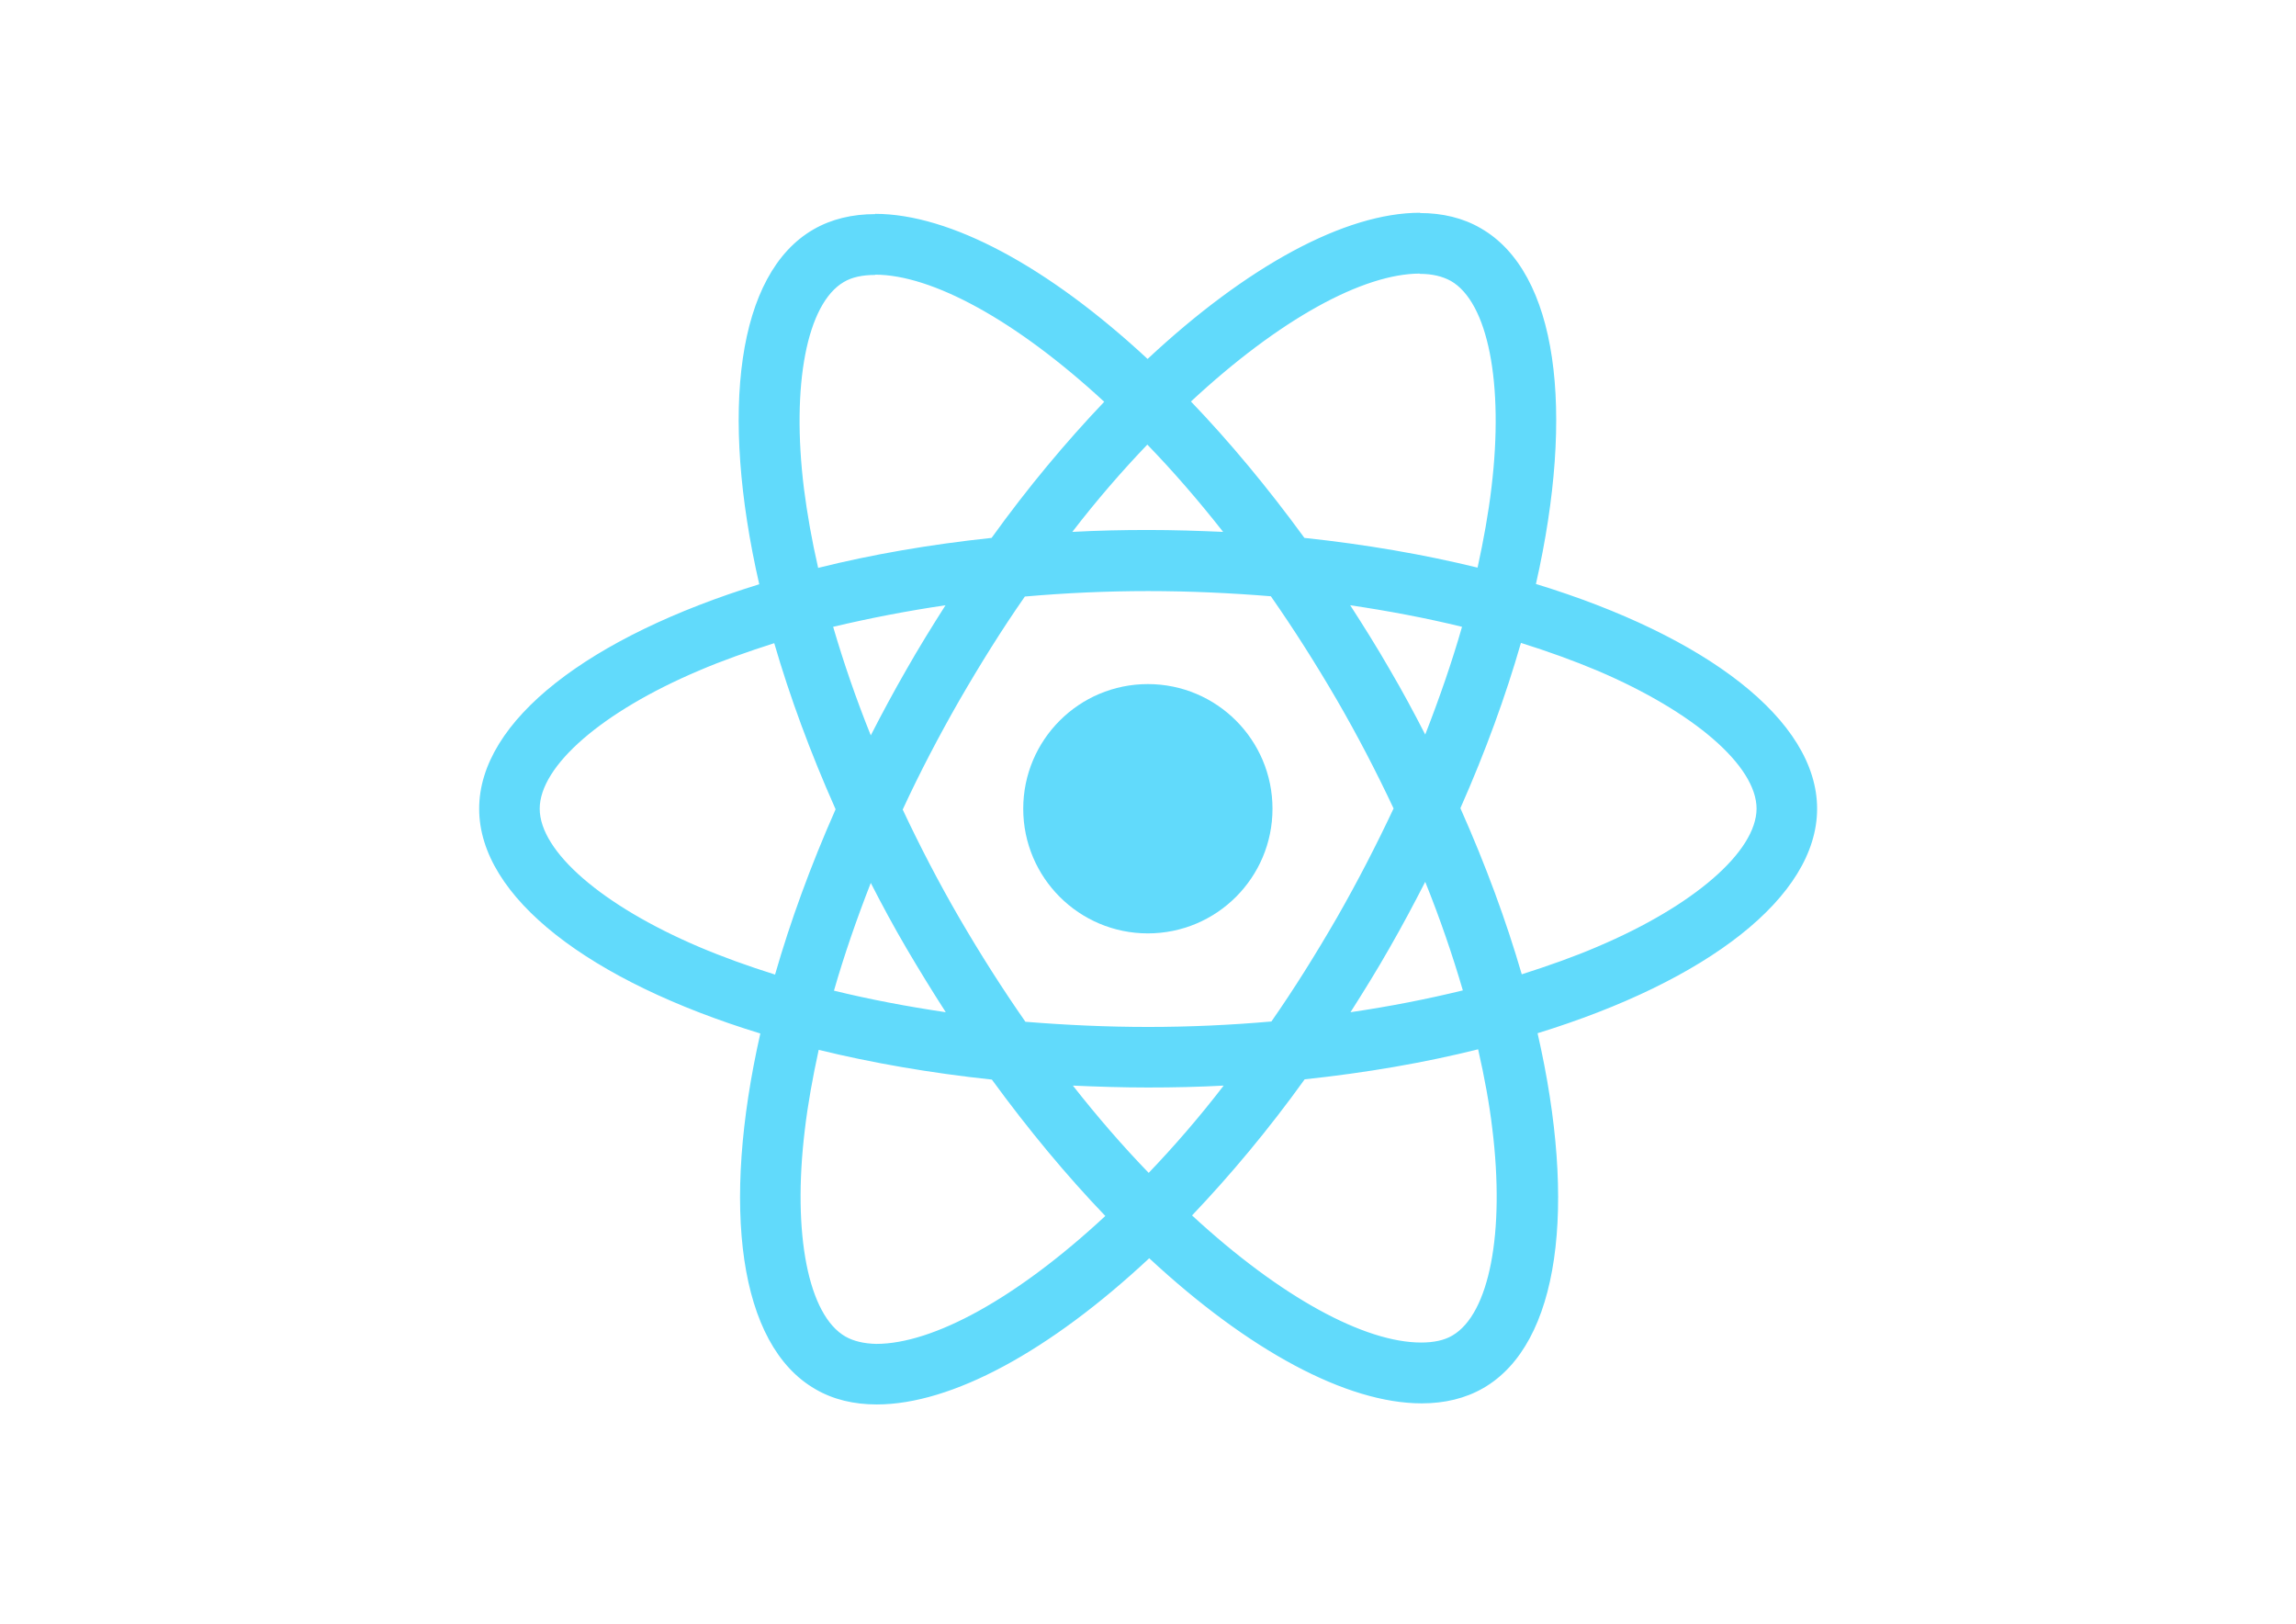
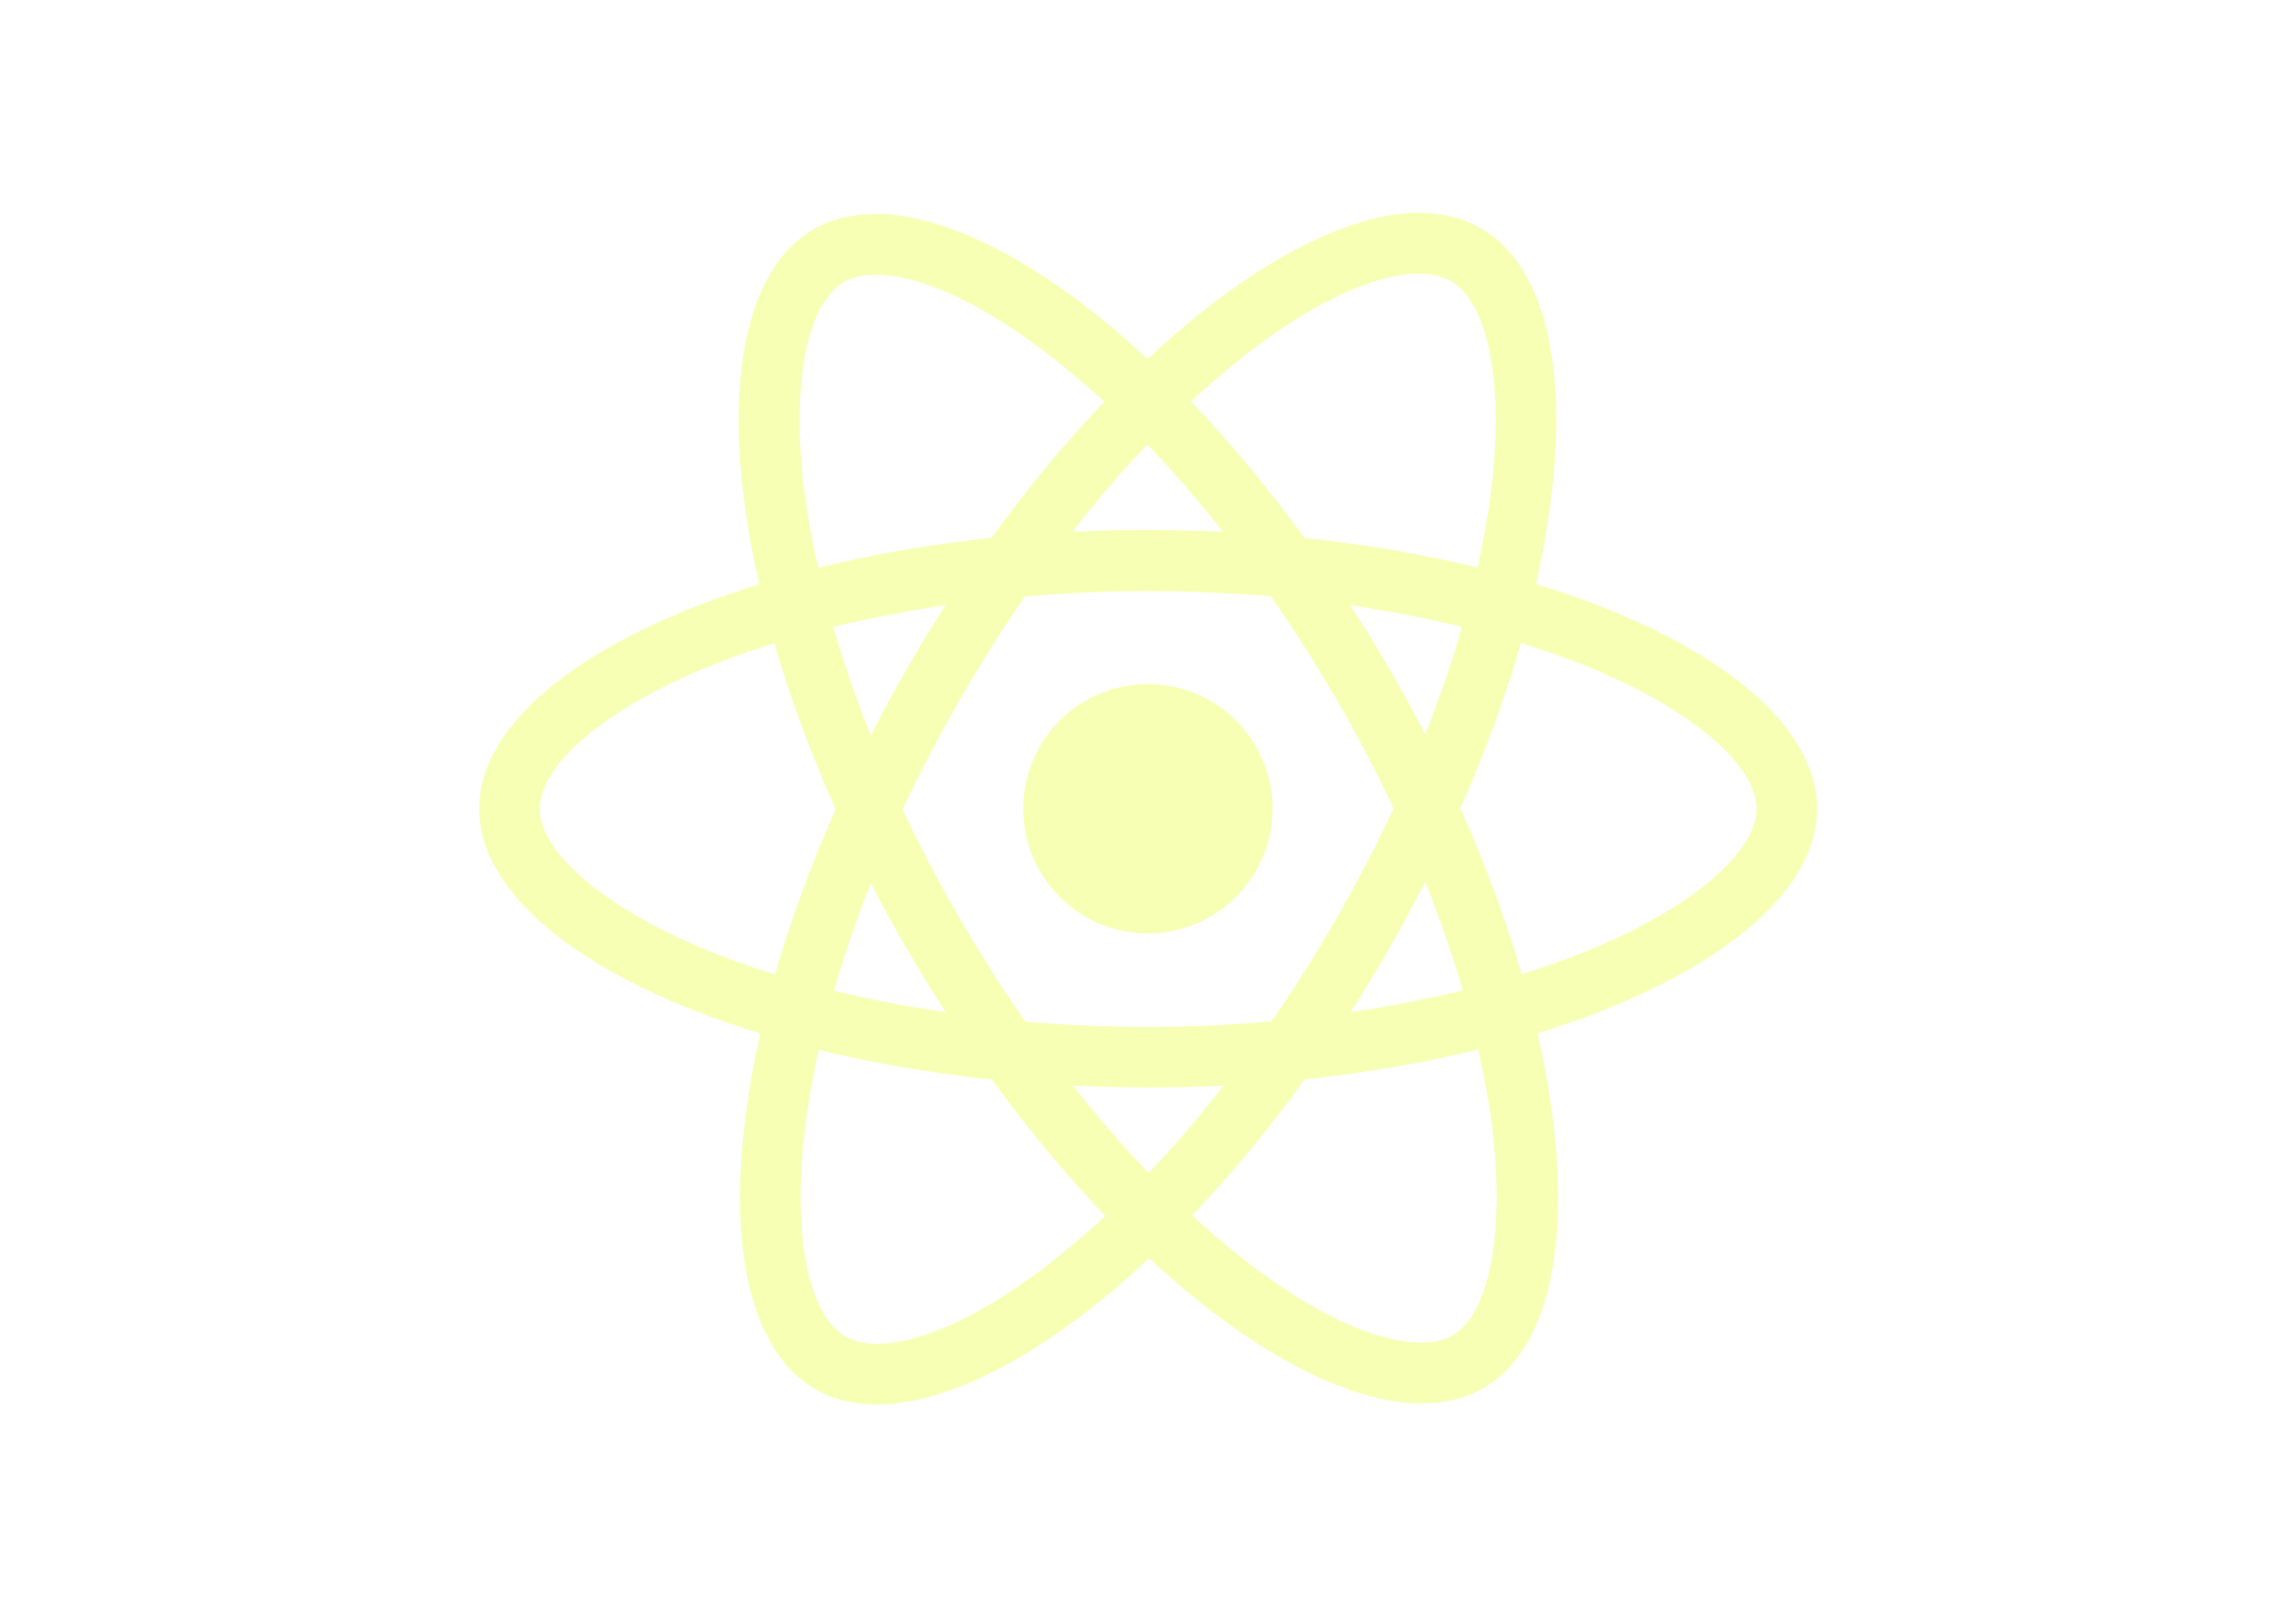
<svg xmlns="http://www.w3.org/2000/svg" viewBox="0 0 841.9 595.3">
-   <g fill="#61DAFB">
+   <g fill="#F7FFB4">
    <path d="M666.3 296.5c0-32.5-40.7-63.3-103.1-82.4 14.4-63.6 8-114.2-20.2-130.4-6.5-3.8-14.1-5.6-22.4-5.6v22.3c4.6 0 8.3.9 11.4 2.6 13.6 7.8 19.5 37.5 14.9 75.7-1.1 9.4-2.9 19.3-5.1 29.4-19.6-4.8-41-8.5-63.5-10.9-13.5-18.5-27.5-35.3-41.6-50 32.6-30.3 63.2-46.9 84-46.9V78c-27.5 0-63.5 19.6-99.9 53.6-36.4-33.8-72.4-53.2-99.9-53.2v22.3c20.7 0 51.4 16.5 84 46.6-14 14.7-28 31.4-41.3 49.9-22.6 2.4-44 6.1-63.6 11-2.3-10-4-19.7-5.2-29-4.7-38.2 1.1-67.9 14.6-75.8 3-1.8 6.9-2.6 11.5-2.6V78.5c-8.4 0-16 1.8-22.6 5.6-28.1 16.2-34.4 66.7-19.9 130.1-62.2 19.2-102.7 49.9-102.7 82.3 0 32.5 40.7 63.3 103.1 82.4-14.4 63.6-8 114.2 20.2 130.4 6.5 3.8 14.1 5.6 22.5 5.6 27.5 0 63.5-19.6 99.9-53.6 36.4 33.8 72.4 53.2 99.9 53.2 8.4 0 16-1.8 22.6-5.6 28.1-16.2 34.4-66.7 19.9-130.1 62-19.1 102.5-49.9 102.5-82.3zm-130.2-66.7c-3.7 12.9-8.3 26.2-13.5 39.5-4.1-8-8.4-16-13.1-24-4.6-8-9.5-15.8-14.4-23.4 14.2 2.1 27.9 4.7 41 7.9zm-45.8 106.5c-7.8 13.5-15.8 26.3-24.1 38.2-14.9 1.3-30 2-45.2 2-15.1 0-30.2-.7-45-1.9-8.3-11.9-16.4-24.6-24.2-38-7.6-13.1-14.5-26.4-20.8-39.8 6.2-13.4 13.2-26.8 20.7-39.9 7.8-13.5 15.8-26.3 24.1-38.2 14.9-1.3 30-2 45.2-2 15.1 0 30.2.7 45 1.9 8.3 11.9 16.4 24.6 24.2 38 7.6 13.1 14.5 26.4 20.8 39.8-6.3 13.4-13.2 26.8-20.7 39.9zm32.3-13c5.4 13.4 10 26.8 13.8 39.8-13.1 3.2-26.9 5.9-41.2 8 4.9-7.7 9.8-15.6 14.4-23.7 4.6-8 8.9-16.1 13-24.1zM421.2 430c-9.3-9.6-18.6-20.3-27.8-32 9 .4 18.2.7 27.5.7 9.4 0 18.7-.2 27.8-.7-9 11.7-18.3 22.4-27.5 32zm-74.4-58.9c-14.2-2.1-27.9-4.7-41-7.9 3.7-12.9 8.3-26.2 13.5-39.5 4.1 8 8.4 16 13.1 24 4.7 8 9.5 15.8 14.4 23.4zM420.7 163c9.3 9.6 18.6 20.3 27.8 32-9-.4-18.2-.7-27.5-.7-9.4 0-18.7.2-27.8.7 9-11.7 18.3-22.4 27.5-32zm-74 58.9c-4.9 7.7-9.8 15.6-14.4 23.7-4.6 8-8.9 16-13 24-5.4-13.4-10-26.8-13.8-39.8 13.1-3.1 26.9-5.8 41.2-7.9zm-90.5 125.2c-35.4-15.1-58.3-34.9-58.3-50.6 0-15.7 22.9-35.6 58.3-50.6 8.6-3.7 18-7 27.7-10.1 5.7 19.6 13.2 40 22.5 60.9-9.2 20.8-16.6 41.1-22.2 60.6-9.9-3.1-19.3-6.5-28-10.2zM310 490c-13.6-7.8-19.5-37.5-14.9-75.7 1.1-9.4 2.9-19.3 5.1-29.4 19.6 4.8 41 8.5 63.5 10.9 13.5 18.5 27.5 35.3 41.6 50-32.6 30.3-63.2 46.9-84 46.9-4.5-.1-8.3-1-11.3-2.7zm237.2-76.2c4.7 38.2-1.1 67.9-14.6 75.8-3 1.8-6.9 2.6-11.5 2.6-20.7 0-51.4-16.5-84-46.6 14-14.7 28-31.4 41.3-49.9 22.6-2.4 44-6.1 63.6-11 2.3 10.1 4.1 19.8 5.2 29.1zm38.5-66.7c-8.6 3.7-18 7-27.7 10.1-5.7-19.6-13.2-40-22.5-60.9 9.2-20.8 16.6-41.1 22.2-60.6 9.9 3.1 19.3 6.5 28.1 10.2 35.4 15.1 58.3 34.9 58.3 50.6-.1 15.7-23 35.6-58.4 50.6zM320.8 78.4z" />
    <circle cx="420.9" cy="296.5" r="45.7" />
    <path d="M520.5 78.1z" />
  </g>
</svg>
